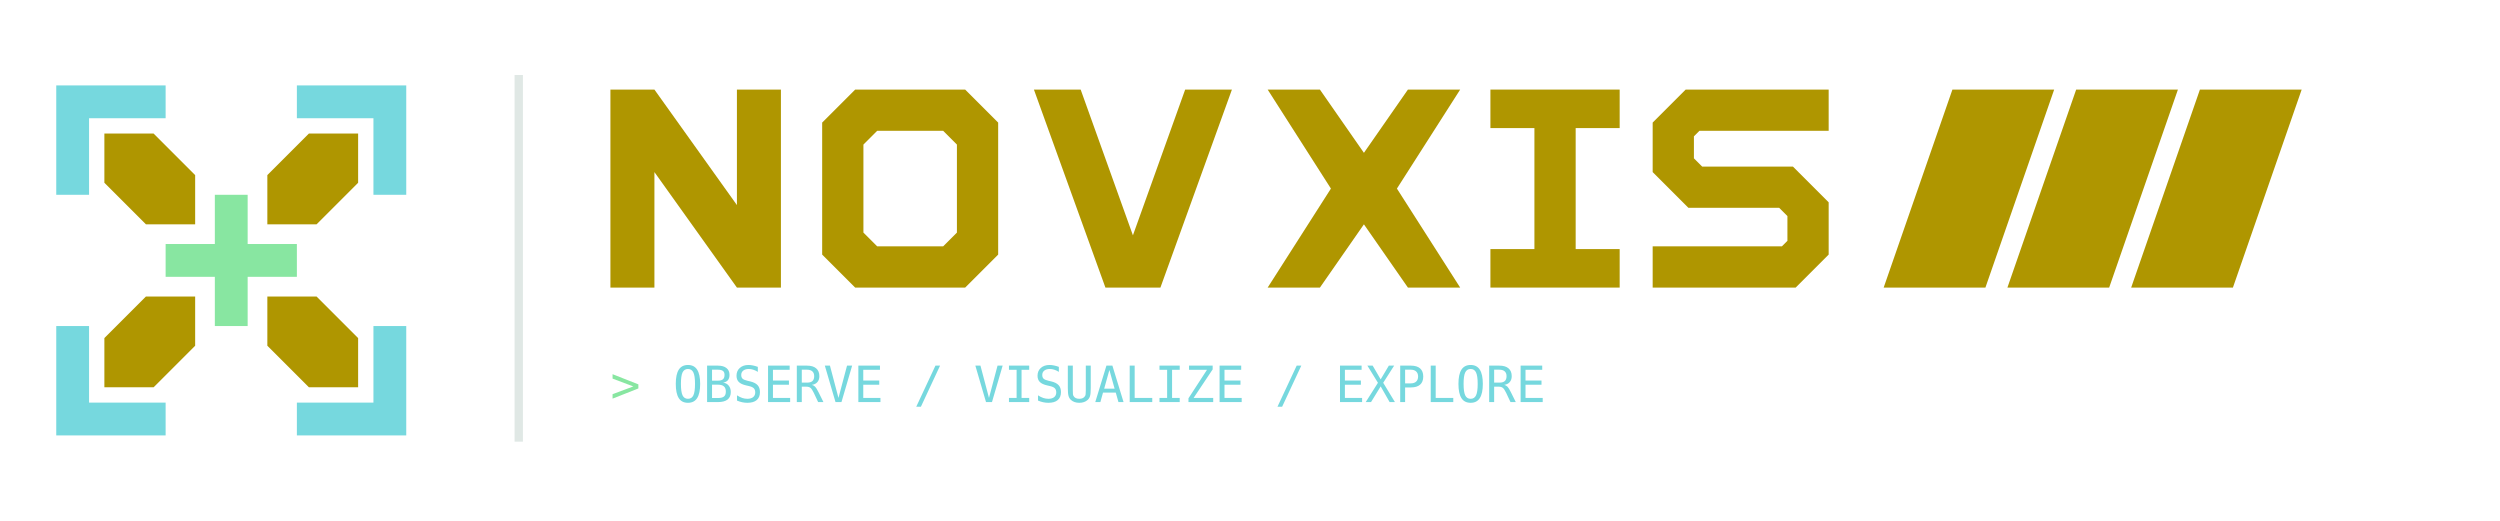
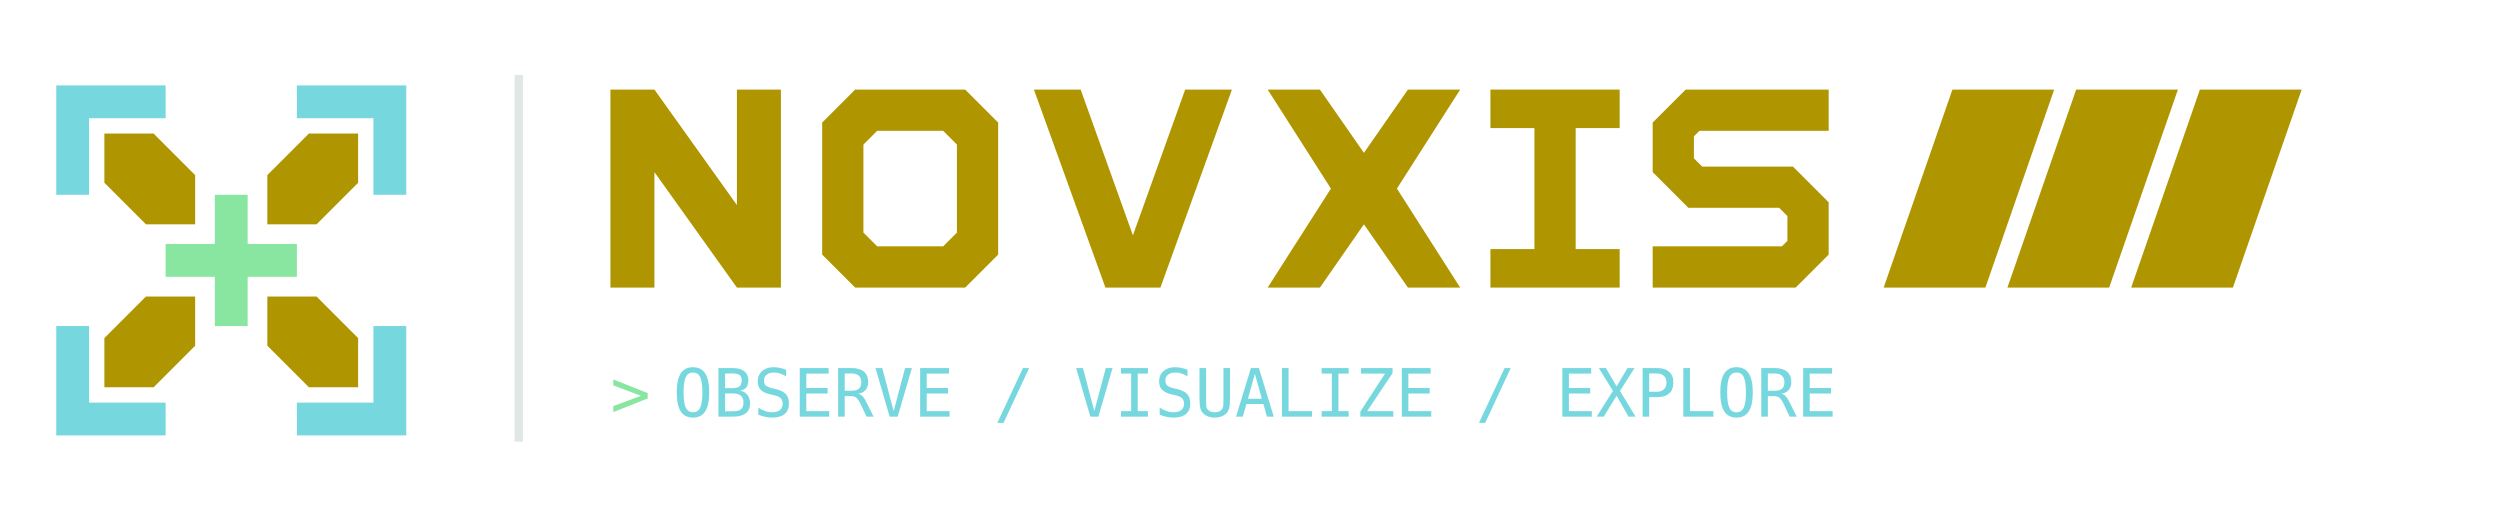
<svg xmlns="http://www.w3.org/2000/svg" width="1200" height="250" viewBox="0 0 1200 250" role="img" aria-labelledby="title desc">
  <g id="selected-x-junction-icon" transform="translate(6,20) scale(0.105)">
    <g fill="#76D8DE">
      <path d="M200 200 H700 V350 H350 V700 H200 Z" />
      <path d="M1300 200 H1800 V700 H1650 V350 H1300 Z" />
      <path d="M200 1300 H350 V1650 H700 V1800 H200 Z" />
      <path d="M1650 1300 H1800 V1800 H1300 V1650 H1650 Z" />
    </g>
    <g fill="#AF9600">
      <path d="M420 420 H645 L835 610 V835 H610 L420 645 Z" />
      <path d="M1580 420 H1355 L1165 610 V835 H1390 L1580 645 Z" />
      <path d="M420 1580 H645 L835 1390 V1165 H610 L420 1355 Z" />
      <path d="M1580 1580 H1355 L1165 1390 V1165 H1390 L1580 1355 Z" />
    </g>
    <path fill="#88E6A1" d="M925 700 H1075 V925 H1300 V1075 H1075 V1300 H925 V1075 H700 V925 H925 Z" />
  </g>
  <rect id="lockup-divider" x="247" y="36" width="4" height="176" fill="#E0E8E5" />
  <g id="approved-w3-wordmark" transform="translate(293,43) scale(1.32)">
    <g id="w3-tech-stripe" fill="#AF9600">
      <path id="letter-N" transform="translate(0,0)" d="M0 72 V0 H16 L46 42 V0 H62 V72 H46 L16 30 V72 Z" />
      <path id="letter-O" transform="translate(77,0)" d="M12 0 H52 L64 12 V60 L52 72 H12 L0 60 V12 Z M20 15 L15 20 V52 L20 57 H44 L49 52 V20 L44 15 Z" fill-rule="evenodd" />
      <path id="letter-V" transform="translate(154,0)" d="M0 0 H17 L36 53 L55 0 H72 L46 72 H26 Z" />
      <path id="letter-X" transform="translate(239,0)" d="M0 0 H19 L35 23 L51 0 H70 L47 36 L70 72 H51 L35 49 L19 72 H0 L23 36 Z" />
      <path id="letter-I" transform="translate(320,0)" d="M0 0 H47 V14 H31 V58 H47 V72 H0 V58 H16 V14 H0 Z" />
      <path id="letter-S" transform="translate(379,0)" d="M12 0 H64 V15 H17 L15 17 V25 L18 28 H51 L64 41 V60 L52 72 H0 V57 H47 L49 55 V46 L46 43 H13 L0 30 V12 Z" />
      <path id="stripe-1" d="M488 0 H525 L500 72 H463 Z" />
      <path id="stripe-2" d="M533 0 H570 L545 72 H508 Z" />
      <path id="stripe-3" d="M578 0 H615 L590 72 H553 Z" />
    </g>
  </g>
  <g id="brand-tagline" aria-label="&gt; OBSERVE / VISUALIZE / EXPLORE">
-     <text x="293" y="193" font-size="24" font-weight="500" font-family="IBM Plex Mono, DejaVu Sans Mono, monospace" fill="#88E6A1">&gt;</text>
-     <text x="323" y="193" textLength="555" lengthAdjust="spacing" font-size="24" font-weight="500" font-family="IBM Plex Mono, DejaVu Sans Mono, monospace" fill="#76D8DE">OBSERVE / VISUALIZE / EXPLORE</text>
+     <text x="293" y="200" font-size="32" font-weight="500" font-family="IBM Plex Mono, DejaVu Sans Mono, monospace" fill="#88E6A1">&gt;</text>
+     <text x="323" y="200" textLength="555" lengthAdjust="spacing" font-size="32" font-weight="500" font-family="IBM Plex Mono, DejaVu Sans Mono, monospace" fill="#76D8DE">OBSERVE / VISUALIZE / EXPLORE</text>
  </g>
</svg>
